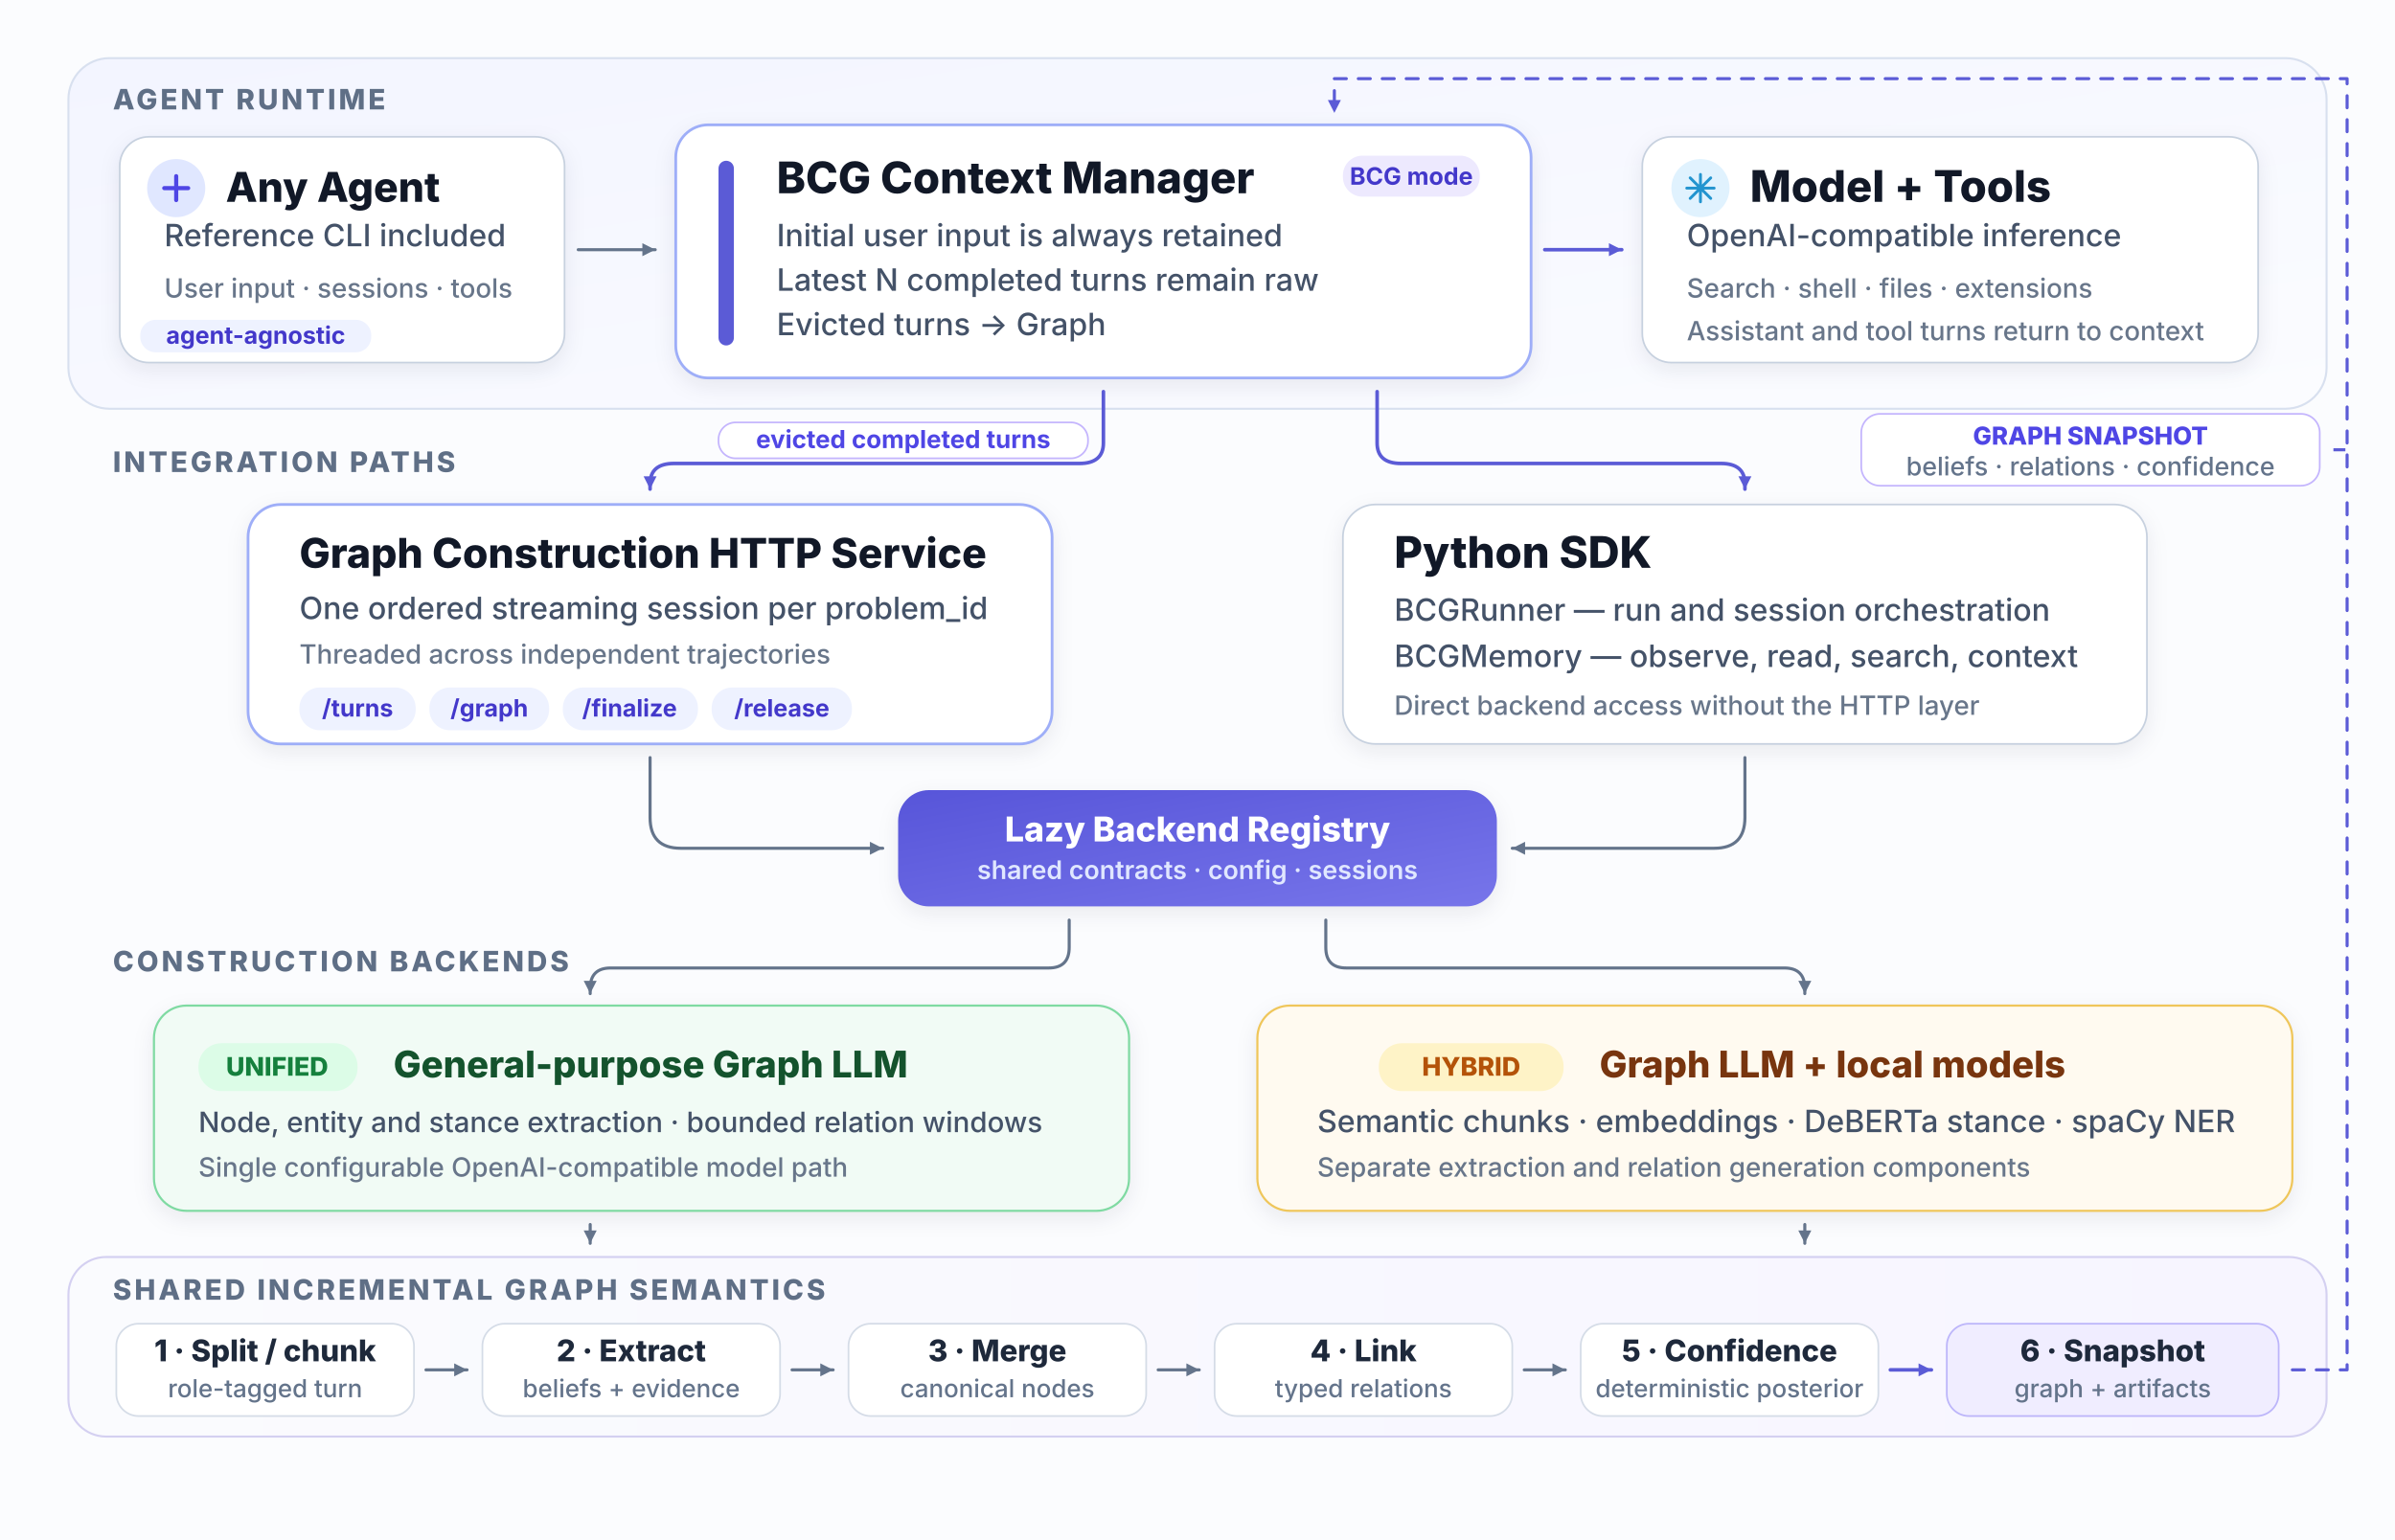
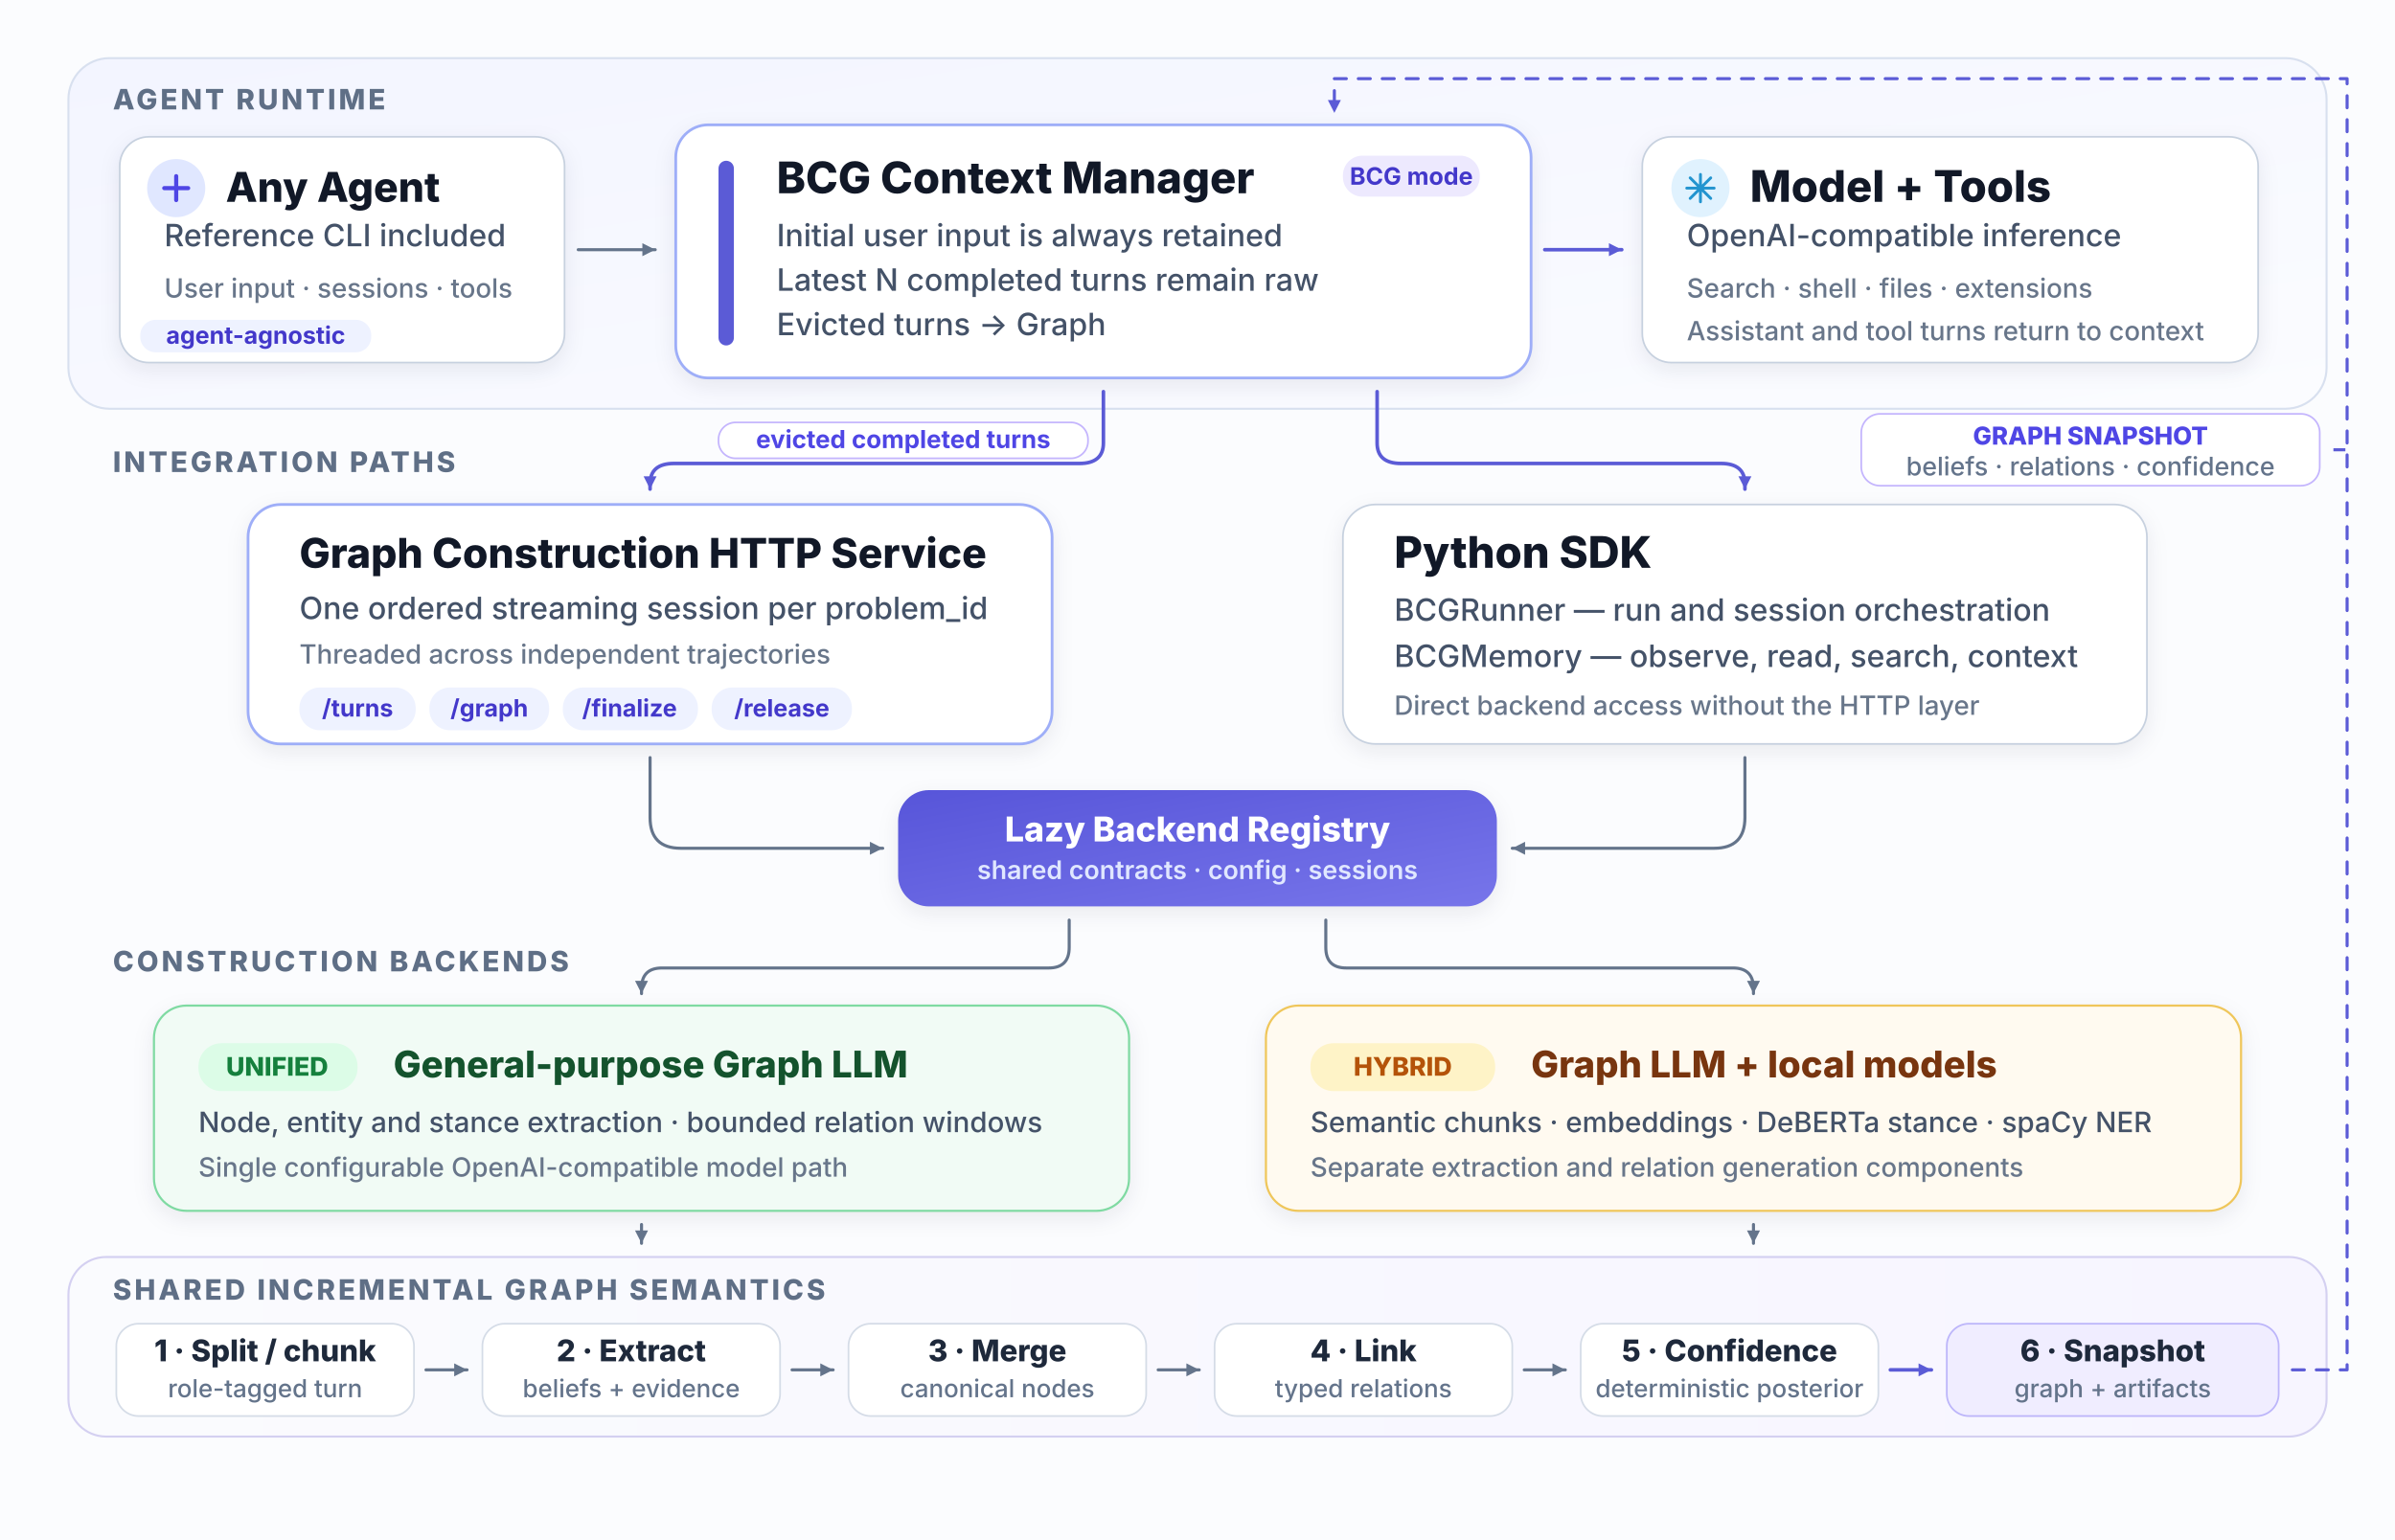
<svg xmlns="http://www.w3.org/2000/svg" width="1400" height="900" viewBox="0 70 1400 900" role="img" aria-labelledby="title desc">
  <defs>
    <linearGradient id="agentFill" x1="0" y1="0" x2="1" y2="1">
      <stop offset="0" stop-color="#f3f5ff" />
      <stop offset="1" stop-color="#fbfcff" />
    </linearGradient>
    <linearGradient id="graphFill" x1="0" y1="0" x2="1" y2="1">
      <stop offset="0" stop-color="#5755d9" />
      <stop offset="1" stop-color="#7775ea" />
    </linearGradient>
    <linearGradient id="pipelineFill" x1="0" y1="0" x2="1" y2="0">
      <stop offset="0" stop-color="#fafbfe" />
      <stop offset="1" stop-color="#f7f5ff" />
    </linearGradient>
    <filter id="shadow" x="-15%" y="-15%" width="130%" height="140%" color-interpolation-filters="sRGB">
      <feGaussianBlur in="SourceAlpha" stdDeviation="6" result="blur" />
      <feOffset in="blur" dx="0" dy="4" result="offsetBlur" />
      <feFlood flood-color="#0f172a" flood-opacity="0.075" result="shadowColor" />
      <feComposite in="shadowColor" in2="offsetBlur" operator="in" result="shadow" />
      <feMerge>
        <feMergeNode in="shadow" />
        <feMergeNode in="SourceGraphic" />
      </feMerge>
    </filter>
    <marker id="arrow" markerWidth="9" markerHeight="9" refX="8" refY="4.5" orient="auto" markerUnits="userSpaceOnUse" viewBox="0 0 9 9">
      <path d="M0.5 0.7L8 4.5L0.5 8.3Z" fill="#64748b" />
    </marker>
    <marker id="arrowPurple" markerWidth="9" markerHeight="9" refX="8" refY="4.5" orient="auto" markerUnits="userSpaceOnUse" viewBox="0 0 9 9">
      <path d="M0.5 0.7L8 4.5L0.5 8.3Z" fill="#5b5bd6" />
    </marker>
    <style>
      .font { font-family: Inter, ui-sans-serif, system-ui, -apple-system, BlinkMacSystemFont, "Segoe UI", Arial, sans-serif; }
      .section { font-size: 16.5px; font-weight: 780; letter-spacing: 1.7px; fill: #5f6f86; }
      .title { font-size: 25.5px; font-weight: 770; fill: #111827; }
      .body { font-size: 18px; font-weight: 510; fill: #445268; }
      .small { font-size: 15.5px; font-weight: 520; fill: #68768a; }
      .chip { font-size: 14px; font-weight: 700; fill: #4338ca; }
      .stageTitle { font-size: 17.5px; font-weight: 760; fill: #1e293b; }
      .stageBody { font-size: 14.5px; font-weight: 520; fill: #64748b; }
      .arrow { fill: none; stroke: #64748b; stroke-width: 1.8; stroke-linecap: round; stroke-linejoin: round; marker-end: url(#arrow); }
      .arrowPurple { fill: none; stroke: #5b5bd6; stroke-width: 2.1; stroke-linecap: round; stroke-linejoin: round; marker-end: url(#arrowPurple); }
      .feedback { fill: none; stroke: #5b5bd6; stroke-width: 1.8; stroke-linecap: round; stroke-linejoin: round; stroke-dasharray: 7 7; marker-end: url(#arrowPurple); }
    </style>
  </defs>
  <rect width="1400" height="1020" fill="#fbfcfe" />
  <g class="font">
    <rect x="40" y="104" width="1320" height="205" rx="24" fill="url(#agentFill)" stroke="#d8e0ef" stroke-width="1.2" />
    <text x="66" y="134" class="section">AGENT RUNTIME</text>
    <g filter="url(#shadow)">
      <rect x="70" y="150" width="260" height="132" rx="17" fill="#ffffff" stroke="#c7d1df" />
      <rect x="395" y="143" width="500" height="148" rx="19" fill="#ffffff" stroke="#9eaef8" stroke-width="1.6" />
      <rect x="960" y="150" width="360" height="132" rx="17" fill="#ffffff" stroke="#c7d1df" />
    </g>
    <circle cx="103" cy="180" r="17" fill="#e0e7ff" />
    <path d="M96 180h14M103 173v14" stroke="#4f46e5" stroke-width="2.4" stroke-linecap="round" />
    <text x="132" y="188" class="title" style="font-size:24px">Any Agent</text>
    <text x="96" y="214" class="body">Reference CLI included</text>
    <text x="96" y="244" class="small">User input · sessions · tools</text>
    <rect x="82" y="257" width="135" height="19" rx="9" fill="#eef2ff" />
    <text x="149.5" y="271" text-anchor="middle" class="chip">agent-agnostic</text>
    <rect x="420" y="164" width="9" height="108" rx="4.5" fill="#5b5bd6" />
    <text x="454" y="183" class="title">BCG Context Manager</text>
    <text x="454" y="214" class="body">Initial user input is always retained</text>
    <text x="454" y="240" class="body">Latest N completed turns remain raw</text>
    <text x="454" y="266" class="body">Evicted turns → Graph</text>
    <rect x="785" y="161" width="80" height="24" rx="11.5" fill="#ede9fe" />
    <text x="825" y="178" text-anchor="middle" class="chip">BCG mode</text>
    <circle cx="994" cy="180" r="17" fill="#e0f2fe" />
    <path d="M986 180h16M994 172v16M988 174l12 12M1000 174l-12 12" stroke="#0284c7" stroke-width="1.7" stroke-linecap="round" opacity="0.85" />
    <text x="1023" y="188" class="title">Model + Tools</text>
    <text x="986" y="214" class="body">OpenAI-compatible inference</text>
    <text x="986" y="244" class="small">Search · shell · files · extensions</text>
    <text x="986" y="269" class="small">Assistant and tool turns return to context</text>
    <path d="M338 216H383" class="arrow" />
    <path d="M903 216H948" class="arrowPurple" />
    <text x="66" y="346" class="section">INTEGRATION PATHS</text>
    <g filter="url(#shadow)">
      <rect x="145" y="365" width="470" height="140" rx="19" fill="#ffffff" stroke="#9eaef8" stroke-width="1.6" />
      <rect x="785" y="365" width="470" height="140" rx="19" fill="#ffffff" stroke="#c7d1df" />
      <rect x="525" y="532" width="350" height="68" rx="18" fill="url(#graphFill)" />
    </g>
    <text x="175" y="402" class="title" style="font-size:24px">Graph Construction HTTP Service</text>
    <text x="175" y="432" class="body">One ordered streaming session per problem_id</text>
    <text x="175" y="458" class="small">Threaded across independent trajectories</text>
    <g>
      <rect x="175" y="472" width="68" height="25" rx="12" fill="#eef2ff" />
      <rect x="251" y="472" width="70" height="25" rx="12" fill="#eef2ff" />
      <rect x="329" y="472" width="79" height="25" rx="12" fill="#eef2ff" />
      <rect x="416" y="472" width="82" height="25" rx="12" fill="#eef2ff" />
      <text x="209" y="489" text-anchor="middle" class="chip">/turns</text>
      <text x="286" y="489" text-anchor="middle" class="chip">/graph</text>
      <text x="368" y="489" text-anchor="middle" class="chip">/finalize</text>
      <text x="457" y="489" text-anchor="middle" class="chip">/release</text>
    </g>
    <text x="815" y="402" class="title">Python SDK</text>
    <text x="815" y="433" class="body">BCGRunner — run and session orchestration</text>
    <text x="815" y="460" class="body">BCGMemory — observe, read, search, context</text>
    <text x="815" y="488" class="small">Direct backend access without the HTTP layer</text>
    <text x="700" y="562" text-anchor="middle" font-size="20" font-weight="780" fill="#ffffff">Lazy Backend Registry</text>
    <text x="700" y="584" text-anchor="middle" font-size="15" font-weight="560" fill="#e0e7ff">shared contracts · config · sessions</text>
    <path d="M645 299V329Q645 341 631 341H394Q380 341 380 353V356" class="arrowPurple" />
    <path d="M805 299V329Q805 341 819 341H1006Q1020 341 1020 353V356" class="arrowPurple" />
    <rect x="420" y="317" width="216" height="21" rx="10" fill="#ffffff" stroke="#c4b5fd" />
    <text x="528" y="332" text-anchor="middle" font-size="14.5" font-weight="650" fill="#4f46e5">evicted completed turns</text>
    <path d="M380 513V548Q380 566 398 566H516" class="arrow" />
    <path d="M1020 513V548Q1020 566 1002 566H884" class="arrow" />
    <text x="66" y="638" class="section">CONSTRUCTION BACKENDS</text>
    <g filter="url(#shadow)">
      <rect x="90" y="658" width="570" height="120" rx="19" fill="#f1fbf5" stroke="#7fdaa2" stroke-width="1.25" />
-       <rect x="735" y="658" width="605" height="120" rx="19" fill="#fffaf0" stroke="#efc65a" stroke-width="1.25" />
+       <rect x="740" y="658" width="570" height="120" rx="19" fill="#fffaf0" stroke="#efc65a" stroke-width="1.25" />
    </g>
    <rect x="116" y="680" width="93" height="28" rx="13.5" fill="#dcfce7" />
    <text x="162" y="699" text-anchor="middle" font-size="15" font-weight="800" fill="#15803d">UNIFIED</text>
    <text x="230" y="700" font-size="21.5" font-weight="760" fill="#14532d">General-purpose Graph LLM</text>
    <text x="116" y="732" class="body" style="font-size:16.5px">Node, entity and stance extraction · bounded relation windows</text>
    <text x="116" y="758" class="small">Single configurable OpenAI-compatible model path</text>
-     <rect x="806" y="680" width="108" height="28" rx="13.5" fill="#fef3c7" />
-     <text x="860" y="699" text-anchor="middle" font-size="15" font-weight="800" fill="#b45309">HYBRID</text>
-     <text x="935" y="700" font-size="21.5" font-weight="760" fill="#78350f">Graph LLM + local models</text>
-     <text x="770" y="732" class="body">Semantic chunks · embeddings · DeBERTa stance · spaCy NER</text>
-     <text x="770" y="758" class="small">Separate extraction and relation generation components</text>
-     <path d="M625 608V624Q625 636 613 636H357Q345 636 345 648V651" class="arrow" />
-     <path d="M775 608V624Q775 636 787 636H1043Q1055 636 1055 648V651" class="arrow" />
+     <rect x="766" y="680" width="108" height="28" rx="13.5" fill="#fef3c7" />
+     <text x="820" y="699" text-anchor="middle" font-size="15" font-weight="800" fill="#b45309">HYBRID</text>
+     <text x="895" y="700" font-size="21.5" font-weight="760" fill="#78350f">Graph LLM + local models</text>
+     <text x="766" y="732" class="body" style="font-size:16.5px">Semantic chunks · embeddings · DeBERTa stance · spaCy NER</text>
+     <text x="766" y="758" class="small">Separate extraction and relation generation components</text>
+     <path d="M625 608V624Q625 636 613 636H387Q375 636 375 648V651" class="arrow" />
+     <path d="M775 608V624Q775 636 787 636H1013Q1025 636 1025 648V651" class="arrow" />
    <rect x="40" y="805" width="1320" height="105" rx="22" fill="url(#pipelineFill)" stroke="#d4d0f1" stroke-width="1.2" />
    <text x="66" y="830" class="section">SHARED INCREMENTAL GRAPH SEMANTICS</text>
    <g>
      <rect x="68" y="844" width="174" height="54" rx="13" fill="#ffffff" stroke="#d5dce7" />
      <rect x="282" y="844" width="174" height="54" rx="13" fill="#ffffff" stroke="#d5dce7" />
      <rect x="496" y="844" width="174" height="54" rx="13" fill="#ffffff" stroke="#d5dce7" />
      <rect x="710" y="844" width="174" height="54" rx="13" fill="#ffffff" stroke="#d5dce7" />
      <rect x="924" y="844" width="174" height="54" rx="13" fill="#ffffff" stroke="#d5dce7" />
      <rect x="1138" y="844" width="194" height="54" rx="13" fill="#f0edff" stroke="#bcb5fa" />
      <text x="155" y="866" text-anchor="middle" class="stageTitle">1 · Split / chunk</text>
      <text x="155" y="887" text-anchor="middle" class="stageBody">role-tagged turn</text>
      <text x="369" y="866" text-anchor="middle" class="stageTitle">2 · Extract</text>
      <text x="369" y="887" text-anchor="middle" class="stageBody">beliefs + evidence</text>
      <text x="583" y="866" text-anchor="middle" class="stageTitle">3 · Merge</text>
      <text x="583" y="887" text-anchor="middle" class="stageBody">canonical nodes</text>
      <text x="797" y="866" text-anchor="middle" class="stageTitle">4 · Link</text>
      <text x="797" y="887" text-anchor="middle" class="stageBody">typed relations</text>
      <text x="1011" y="866" text-anchor="middle" class="stageTitle">5 · Confidence</text>
      <text x="1011" y="887" text-anchor="middle" class="stageBody">deterministic posterior</text>
      <text x="1235" y="866" text-anchor="middle" class="stageTitle" fill="#4338ca">6 · Snapshot</text>
      <text x="1235" y="887" text-anchor="middle" class="stageBody" fill="#5b5bd6">graph + artifacts</text>
      <path d="M249 871H273" class="arrow" />
      <path d="M463 871H487" class="arrow" />
      <path d="M677 871H701" class="arrow" />
      <path d="M891 871H915" class="arrow" />
      <path d="M1105 871H1129" class="arrowPurple" />
    </g>
-     <path d="M345 786V797" class="arrow" />
-     <path d="M1055 786V797" class="arrow" />
+     <path d="M375 786V797" class="arrow" />
+     <path d="M1025 786V797" class="arrow" />
    <path d="M1340 871H1372V116H780V136" class="feedback" />
    <rect x="1088" y="312" width="268" height="42" rx="11" fill="#ffffff" stroke="#c4b5fd" />
    <text x="1222" y="330" text-anchor="middle" font-size="14.5" font-weight="760" fill="#4f46e5">GRAPH SNAPSHOT</text>
    <text x="1222" y="348" text-anchor="middle" font-size="15" font-weight="520" fill="#64748b">beliefs · relations · confidence</text>
    <path d="M1364 333H1372" fill="none" stroke="#5b5bd6" stroke-width="1.8" stroke-dasharray="7 7" />
  </g>
</svg>
